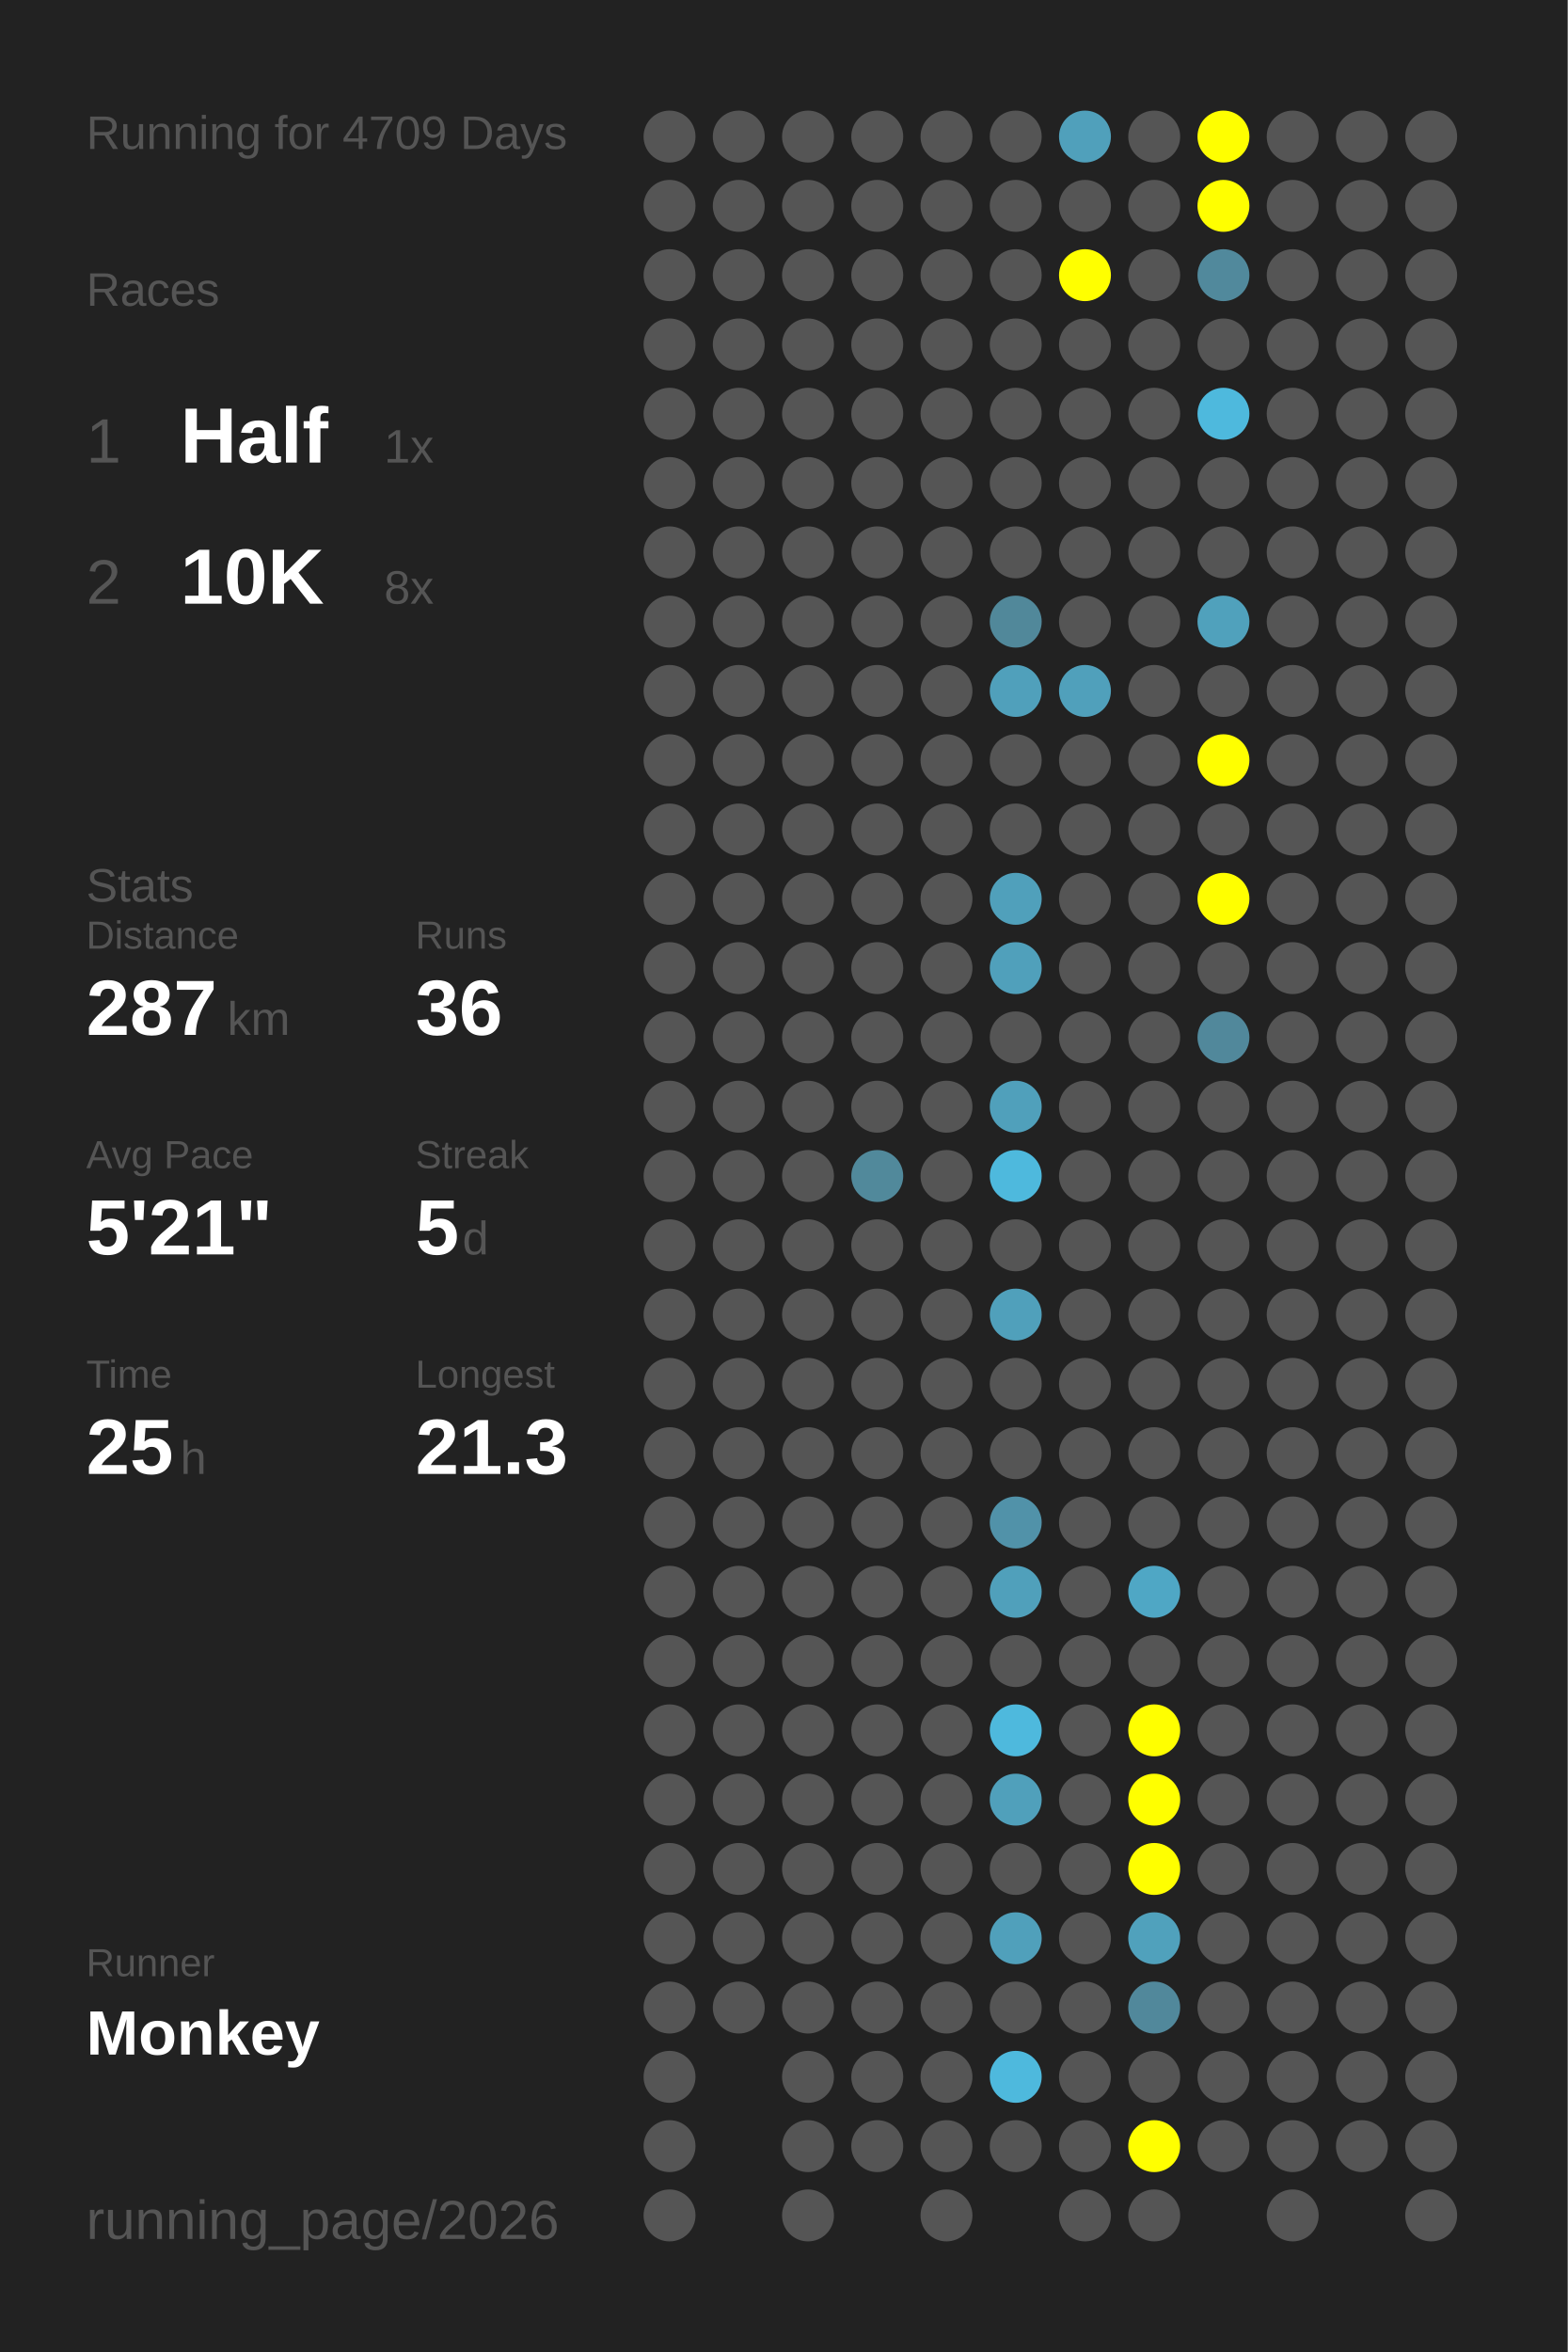
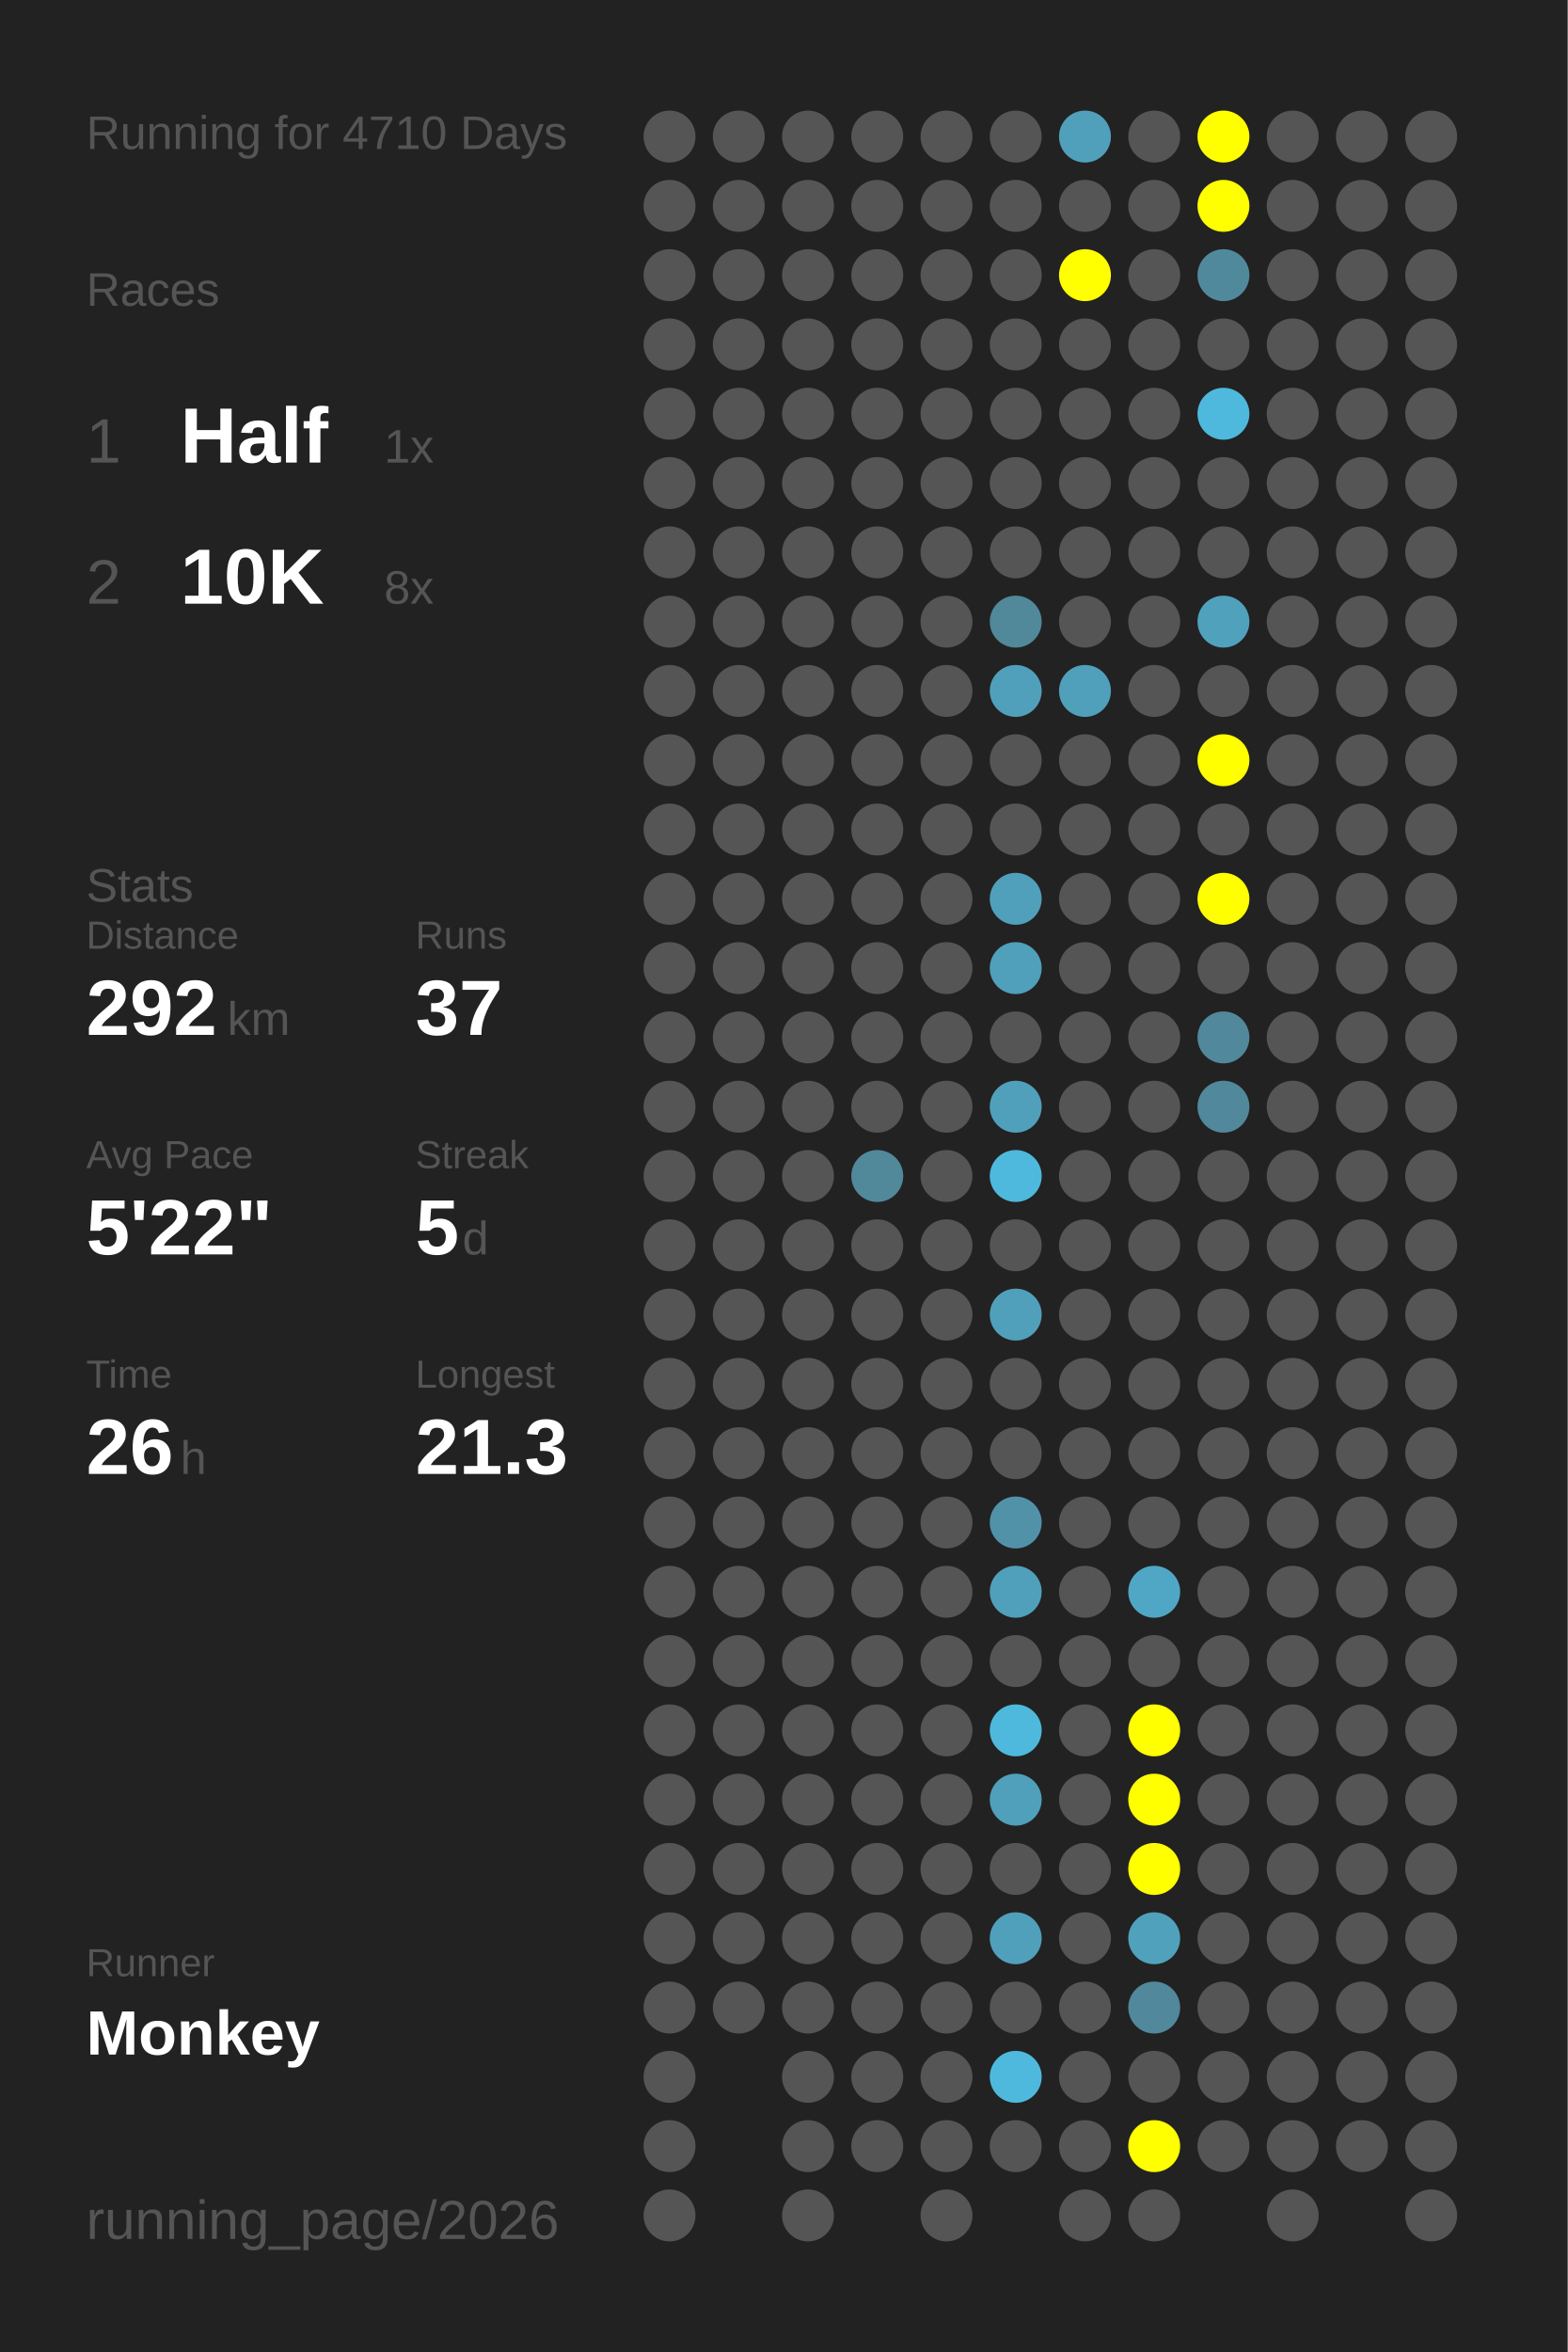
<svg xmlns="http://www.w3.org/2000/svg" baseProfile="full" height="300mm" version="1.1" viewBox="0,0,200,300" width="200mm">
  <defs />
  <rect fill="#222222" height="300" width="200" x="0" y="0" />
-   <text fill="#555555" style="font-size:6px; font-family:Arial;" x="11" y="19">Running for 4709 Days</text>
+   <text fill="#555555" style="font-size:6px; font-family:Arial;" x="11" y="19">Running for 4710 Days</text>
  <text fill="#555555" style="font-size:6px; font-family:Arial;" x="11" y="39">Races</text>
  <text fill="#555555" style="font-size:8px; font-family:Arial;" x="11" y="59">1</text>
  <text fill="#FFFFFF" style="font-size:10px; font-family:Arial; font-weight:bold;" x="23" y="59">Half</text>
  <text fill="#555555" style="font-size:6px; font-family:Arial;" x="49" y="59">1x</text>
  <text fill="#555555" style="font-size:8px; font-family:Arial;" x="11" y="77">2</text>
  <text fill="#FFFFFF" style="font-size:10px; font-family:Arial; font-weight:bold;" x="23" y="77">10K</text>
  <text fill="#555555" style="font-size:6px; font-family:Arial;" x="49" y="77">8x</text>
  <text fill="#555555" style="font-size:6px; font-family:Arial;" x="11" y="115">Stats</text>
  <text fill="#555555" style="font-size:5px; font-family:Arial;" x="11" y="121">Distance</text>
-   <text fill="#FFFFFF" style="font-size:10px; font-family:Arial; font-weight:bold;" x="11" y="132">287</text>
+   <text fill="#FFFFFF" style="font-size:10px; font-family:Arial; font-weight:bold;" x="11" y="132">292</text>
  <text fill="#555555" style="font-size:6px; font-family:Arial;" x="29" y="132">km</text>
  <text fill="#555555" style="font-size:5px; font-family:Arial;" x="53" y="121">Runs</text>
-   <text fill="#FFFFFF" style="font-size:10px; font-family:Arial; font-weight:bold;" x="53" y="132">36</text>
+   <text fill="#FFFFFF" style="font-size:10px; font-family:Arial; font-weight:bold;" x="53" y="132">37</text>
  <text fill="#555555" style="font-size:5px; font-family:Arial;" x="11" y="149">Avg Pace</text>
-   <text fill="#FFFFFF" style="font-size:10px; font-family:Arial; font-weight:bold;" x="11" y="160">5'21"</text>
+   <text fill="#FFFFFF" style="font-size:10px; font-family:Arial; font-weight:bold;" x="11" y="160">5'22"</text>
  <text fill="#555555" style="font-size:5px; font-family:Arial;" x="53" y="149">Streak</text>
  <text fill="#FFFFFF" style="font-size:10px; font-family:Arial; font-weight:bold;" x="53" y="160">5</text>
  <text fill="#555555" style="font-size:6px; font-family:Arial;" x="59" y="160">d</text>
  <text fill="#555555" style="font-size:5px; font-family:Arial;" x="11" y="177">Time</text>
-   <text fill="#FFFFFF" style="font-size:10px; font-family:Arial; font-weight:bold;" x="11" y="188">25</text>
+   <text fill="#FFFFFF" style="font-size:10px; font-family:Arial; font-weight:bold;" x="11" y="188">26</text>
  <text fill="#555555" style="font-size:6px; font-family:Arial;" x="23" y="188">h</text>
  <text fill="#555555" style="font-size:5px; font-family:Arial;" x="53" y="177">Longest</text>
  <text fill="#FFFFFF" style="font-size:10px; font-family:Arial; font-weight:bold;" x="53" y="188">21.3</text>
  <text fill="#555555" style="font-size:5px; font-family:Arial;" x="11" y="252.065">Runner</text>
  <text fill="#FFFFFF" style="font-size:8px; font-family:Arial; font-weight:bold;" x="11" y="262.065">Monkey</text>
  <text fill="#555555" style="font-size:7px; font-family:Arial;" x="11" y="285.581">running_page/2026</text>
  <circle cx="85.417" cy="17.419" fill="#555555" r="3.312" />
  <circle cx="85.417" cy="26.258" fill="#555555" r="3.312" />
  <circle cx="85.417" cy="35.097" fill="#555555" r="3.312" />
  <circle cx="85.417" cy="43.935" fill="#555555" r="3.312" />
  <circle cx="85.417" cy="52.774" fill="#555555" r="3.312" />
  <circle cx="85.417" cy="61.613" fill="#555555" r="3.312" />
  <circle cx="85.417" cy="70.452" fill="#555555" r="3.312" />
  <circle cx="85.417" cy="79.29" fill="#555555" r="3.312" />
  <circle cx="85.417" cy="88.129" fill="#555555" r="3.312" />
  <circle cx="85.417" cy="96.968" fill="#555555" r="3.312" />
  <circle cx="85.417" cy="105.806" fill="#555555" r="3.312" />
  <circle cx="85.417" cy="114.645" fill="#555555" r="3.312" />
  <circle cx="85.417" cy="123.484" fill="#555555" r="3.312" />
  <circle cx="85.417" cy="132.323" fill="#555555" r="3.312" />
  <circle cx="85.417" cy="141.161" fill="#555555" r="3.312" />
  <circle cx="85.417" cy="150" fill="#555555" r="3.312" />
  <circle cx="85.417" cy="158.839" fill="#555555" r="3.312" />
  <circle cx="85.417" cy="167.677" fill="#555555" r="3.312" />
  <circle cx="85.417" cy="176.516" fill="#555555" r="3.312" />
  <circle cx="85.417" cy="185.355" fill="#555555" r="3.312" />
  <circle cx="85.417" cy="194.194" fill="#555555" r="3.312" />
  <circle cx="85.417" cy="203.032" fill="#555555" r="3.312" />
  <circle cx="85.417" cy="211.871" fill="#555555" r="3.312" />
  <circle cx="85.417" cy="220.71" fill="#555555" r="3.312" />
  <circle cx="85.417" cy="229.548" fill="#555555" r="3.312" />
  <circle cx="85.417" cy="238.387" fill="#555555" r="3.312" />
  <circle cx="85.417" cy="247.226" fill="#555555" r="3.312" />
  <circle cx="85.417" cy="256.065" fill="#555555" r="3.312" />
  <circle cx="85.417" cy="264.903" fill="#555555" r="3.312" />
  <circle cx="85.417" cy="273.742" fill="#555555" r="3.312" />
  <circle cx="85.417" cy="282.581" fill="#555555" r="3.312" />
  <circle cx="94.25" cy="17.419" fill="#555555" r="3.312" />
  <circle cx="94.25" cy="26.258" fill="#555555" r="3.312" />
  <circle cx="94.25" cy="35.097" fill="#555555" r="3.312" />
  <circle cx="94.25" cy="43.935" fill="#555555" r="3.312" />
  <circle cx="94.25" cy="52.774" fill="#555555" r="3.312" />
  <circle cx="94.25" cy="61.613" fill="#555555" r="3.312" />
  <circle cx="94.25" cy="70.452" fill="#555555" r="3.312" />
  <circle cx="94.25" cy="79.29" fill="#555555" r="3.312" />
  <circle cx="94.25" cy="88.129" fill="#555555" r="3.312" />
  <circle cx="94.25" cy="96.968" fill="#555555" r="3.312" />
  <circle cx="94.25" cy="105.806" fill="#555555" r="3.312" />
  <circle cx="94.25" cy="114.645" fill="#555555" r="3.312" />
  <circle cx="94.25" cy="123.484" fill="#555555" r="3.312" />
  <circle cx="94.25" cy="132.323" fill="#555555" r="3.312" />
  <circle cx="94.25" cy="141.161" fill="#555555" r="3.312" />
  <circle cx="94.25" cy="150" fill="#555555" r="3.312" />
  <circle cx="94.25" cy="158.839" fill="#555555" r="3.312" />
  <circle cx="94.25" cy="167.677" fill="#555555" r="3.312" />
  <circle cx="94.25" cy="176.516" fill="#555555" r="3.312" />
  <circle cx="94.25" cy="185.355" fill="#555555" r="3.312" />
  <circle cx="94.25" cy="194.194" fill="#555555" r="3.312" />
  <circle cx="94.25" cy="203.032" fill="#555555" r="3.312" />
  <circle cx="94.25" cy="211.871" fill="#555555" r="3.312" />
  <circle cx="94.25" cy="220.71" fill="#555555" r="3.312" />
  <circle cx="94.25" cy="229.548" fill="#555555" r="3.312" />
  <circle cx="94.25" cy="238.387" fill="#555555" r="3.312" />
  <circle cx="94.25" cy="247.226" fill="#555555" r="3.312" />
  <circle cx="94.25" cy="256.065" fill="#555555" r="3.312" />
  <circle cx="103.083" cy="17.419" fill="#555555" r="3.312" />
  <circle cx="103.083" cy="26.258" fill="#555555" r="3.312" />
  <circle cx="103.083" cy="35.097" fill="#555555" r="3.312" />
  <circle cx="103.083" cy="43.935" fill="#555555" r="3.312" />
  <circle cx="103.083" cy="52.774" fill="#555555" r="3.312" />
  <circle cx="103.083" cy="61.613" fill="#555555" r="3.312" />
  <circle cx="103.083" cy="70.452" fill="#555555" r="3.312" />
  <circle cx="103.083" cy="79.29" fill="#555555" r="3.312" />
  <circle cx="103.083" cy="88.129" fill="#555555" r="3.312" />
  <circle cx="103.083" cy="96.968" fill="#555555" r="3.312" />
  <circle cx="103.083" cy="105.806" fill="#555555" r="3.312" />
  <circle cx="103.083" cy="114.645" fill="#555555" r="3.312" />
  <circle cx="103.083" cy="123.484" fill="#555555" r="3.312" />
  <circle cx="103.083" cy="132.323" fill="#555555" r="3.312" />
  <circle cx="103.083" cy="141.161" fill="#555555" r="3.312" />
  <circle cx="103.083" cy="150" fill="#555555" r="3.312" />
  <circle cx="103.083" cy="158.839" fill="#555555" r="3.312" />
  <circle cx="103.083" cy="167.677" fill="#555555" r="3.312" />
  <circle cx="103.083" cy="176.516" fill="#555555" r="3.312" />
  <circle cx="103.083" cy="185.355" fill="#555555" r="3.312" />
  <circle cx="103.083" cy="194.194" fill="#555555" r="3.312" />
  <circle cx="103.083" cy="203.032" fill="#555555" r="3.312" />
  <circle cx="103.083" cy="211.871" fill="#555555" r="3.312" />
  <circle cx="103.083" cy="220.71" fill="#555555" r="3.312" />
  <circle cx="103.083" cy="229.548" fill="#555555" r="3.312" />
  <circle cx="103.083" cy="238.387" fill="#555555" r="3.312" />
  <circle cx="103.083" cy="247.226" fill="#555555" r="3.312" />
  <circle cx="103.083" cy="256.065" fill="#555555" r="3.312" />
  <circle cx="103.083" cy="264.903" fill="#555555" r="3.312" />
  <circle cx="103.083" cy="273.742" fill="#555555" r="3.312" />
  <circle cx="103.083" cy="282.581" fill="#555555" r="3.312" />
  <circle cx="111.917" cy="17.419" fill="#555555" r="3.312" />
  <circle cx="111.917" cy="26.258" fill="#555555" r="3.312" />
  <circle cx="111.917" cy="35.097" fill="#555555" r="3.312" />
  <circle cx="111.917" cy="43.935" fill="#555555" r="3.312" />
  <circle cx="111.917" cy="52.774" fill="#555555" r="3.312" />
  <circle cx="111.917" cy="61.613" fill="#555555" r="3.312" />
  <circle cx="111.917" cy="70.452" fill="#555555" r="3.312" />
  <circle cx="111.917" cy="79.29" fill="#555555" r="3.312" />
  <circle cx="111.917" cy="88.129" fill="#555555" r="3.312" />
  <circle cx="111.917" cy="96.968" fill="#555555" r="3.312" />
  <circle cx="111.917" cy="105.806" fill="#555555" r="3.312" />
  <circle cx="111.917" cy="114.645" fill="#555555" r="3.312" />
  <circle cx="111.917" cy="123.484" fill="#555555" r="3.312" />
  <circle cx="111.917" cy="132.323" fill="#555555" r="3.312" />
  <circle cx="111.917" cy="141.161" fill="#555555" r="3.312" />
  <circle cx="111.917" cy="150" fill="#51899b" r="3.312" />
  <circle cx="111.917" cy="158.839" fill="#555555" r="3.312" />
  <circle cx="111.917" cy="167.677" fill="#555555" r="3.312" />
  <circle cx="111.917" cy="176.516" fill="#555555" r="3.312" />
  <circle cx="111.917" cy="185.355" fill="#555555" r="3.312" />
  <circle cx="111.917" cy="194.194" fill="#555555" r="3.312" />
  <circle cx="111.917" cy="203.032" fill="#555555" r="3.312" />
  <circle cx="111.917" cy="211.871" fill="#555555" r="3.312" />
  <circle cx="111.917" cy="220.71" fill="#555555" r="3.312" />
  <circle cx="111.917" cy="229.548" fill="#555555" r="3.312" />
  <circle cx="111.917" cy="238.387" fill="#555555" r="3.312" />
  <circle cx="111.917" cy="247.226" fill="#555555" r="3.312" />
  <circle cx="111.917" cy="256.065" fill="#555555" r="3.312" />
  <circle cx="111.917" cy="264.903" fill="#555555" r="3.312" />
  <circle cx="111.917" cy="273.742" fill="#555555" r="3.312" />
  <circle cx="120.75" cy="17.419" fill="#555555" r="3.312" />
  <circle cx="120.75" cy="26.258" fill="#555555" r="3.312" />
  <circle cx="120.75" cy="35.097" fill="#555555" r="3.312" />
  <circle cx="120.75" cy="43.935" fill="#555555" r="3.312" />
  <circle cx="120.75" cy="52.774" fill="#555555" r="3.312" />
  <circle cx="120.75" cy="61.613" fill="#555555" r="3.312" />
  <circle cx="120.75" cy="70.452" fill="#555555" r="3.312" />
  <circle cx="120.75" cy="79.29" fill="#555555" r="3.312" />
  <circle cx="120.75" cy="88.129" fill="#555555" r="3.312" />
  <circle cx="120.75" cy="96.968" fill="#555555" r="3.312" />
  <circle cx="120.75" cy="105.806" fill="#555555" r="3.312" />
  <circle cx="120.75" cy="114.645" fill="#555555" r="3.312" />
  <circle cx="120.75" cy="123.484" fill="#555555" r="3.312" />
  <circle cx="120.75" cy="132.323" fill="#555555" r="3.312" />
  <circle cx="120.75" cy="141.161" fill="#555555" r="3.312" />
  <circle cx="120.75" cy="150" fill="#555555" r="3.312" />
  <circle cx="120.75" cy="158.839" fill="#555555" r="3.312" />
  <circle cx="120.75" cy="167.677" fill="#555555" r="3.312" />
  <circle cx="120.75" cy="176.516" fill="#555555" r="3.312" />
  <circle cx="120.75" cy="185.355" fill="#555555" r="3.312" />
  <circle cx="120.75" cy="194.194" fill="#555555" r="3.312" />
  <circle cx="120.75" cy="203.032" fill="#555555" r="3.312" />
  <circle cx="120.75" cy="211.871" fill="#555555" r="3.312" />
  <circle cx="120.75" cy="220.71" fill="#555555" r="3.312" />
  <circle cx="120.75" cy="229.548" fill="#555555" r="3.312" />
  <circle cx="120.75" cy="238.387" fill="#555555" r="3.312" />
  <circle cx="120.75" cy="247.226" fill="#555555" r="3.312" />
  <circle cx="120.75" cy="256.065" fill="#555555" r="3.312" />
  <circle cx="120.75" cy="264.903" fill="#555555" r="3.312" />
  <circle cx="120.75" cy="273.742" fill="#555555" r="3.312" />
  <circle cx="120.75" cy="282.581" fill="#555555" r="3.312" />
  <circle cx="129.583" cy="17.419" fill="#555555" r="3.312" />
  <circle cx="129.583" cy="26.258" fill="#555555" r="3.312" />
  <circle cx="129.583" cy="35.097" fill="#555555" r="3.312" />
  <circle cx="129.583" cy="43.935" fill="#555555" r="3.312" />
  <circle cx="129.583" cy="52.774" fill="#555555" r="3.312" />
  <circle cx="129.583" cy="61.613" fill="#555555" r="3.312" />
  <circle cx="129.583" cy="70.452" fill="#555555" r="3.312" />
  <circle cx="129.583" cy="79.29" fill="#51889a" r="3.312" />
  <circle cx="129.583" cy="88.129" fill="#50a0bb" r="3.312" />
  <circle cx="129.583" cy="96.968" fill="#555555" r="3.312" />
  <circle cx="129.583" cy="105.806" fill="#555555" r="3.312" />
  <circle cx="129.583" cy="114.645" fill="#50a0bb" r="3.312" />
  <circle cx="129.583" cy="123.484" fill="#50a0bb" r="3.312" />
  <circle cx="129.583" cy="132.323" fill="#555555" r="3.312" />
  <circle cx="129.583" cy="141.161" fill="#50a0bb" r="3.312" />
  <circle cx="129.583" cy="150" fill="#4eb9dd" r="3.312" />
  <circle cx="129.583" cy="158.839" fill="#555555" r="3.312" />
  <circle cx="129.583" cy="167.677" fill="#50a0bb" r="3.312" />
  <circle cx="129.583" cy="176.516" fill="#555555" r="3.312" />
  <circle cx="129.583" cy="185.355" fill="#555555" r="3.312" />
  <circle cx="129.583" cy="194.194" fill="#5192a9" r="3.312" />
  <circle cx="129.583" cy="203.032" fill="#50a0bb" r="3.312" />
  <circle cx="129.583" cy="211.871" fill="#555555" r="3.312" />
  <circle cx="129.583" cy="220.71" fill="#4eb9dd" r="3.312" />
  <circle cx="129.583" cy="229.548" fill="#50a0bb" r="3.312" />
  <circle cx="129.583" cy="238.387" fill="#555555" r="3.312" />
  <circle cx="129.583" cy="247.226" fill="#50a0bb" r="3.312" />
  <circle cx="129.583" cy="256.065" fill="#555555" r="3.312" />
  <circle cx="129.583" cy="264.903" fill="#4eb9dd" r="3.312" />
  <circle cx="129.583" cy="273.742" fill="#555555" r="3.312" />
  <circle cx="138.417" cy="17.419" fill="#50a0bb" r="3.312" />
  <circle cx="138.417" cy="26.258" fill="#555555" r="3.312" />
  <circle cx="138.417" cy="35.097" fill="#FFFF00" r="3.312" />
  <circle cx="138.417" cy="43.935" fill="#555555" r="3.312" />
  <circle cx="138.417" cy="52.774" fill="#555555" r="3.312" />
  <circle cx="138.417" cy="61.613" fill="#555555" r="3.312" />
  <circle cx="138.417" cy="70.452" fill="#555555" r="3.312" />
  <circle cx="138.417" cy="79.29" fill="#555555" r="3.312" />
  <circle cx="138.417" cy="88.129" fill="#50a0bb" r="3.312" />
  <circle cx="138.417" cy="96.968" fill="#555555" r="3.312" />
  <circle cx="138.417" cy="105.806" fill="#555555" r="3.312" />
  <circle cx="138.417" cy="114.645" fill="#555555" r="3.312" />
  <circle cx="138.417" cy="123.484" fill="#555555" r="3.312" />
  <circle cx="138.417" cy="132.323" fill="#555555" r="3.312" />
  <circle cx="138.417" cy="141.161" fill="#555555" r="3.312" />
  <circle cx="138.417" cy="150" fill="#555555" r="3.312" />
  <circle cx="138.417" cy="158.839" fill="#555555" r="3.312" />
  <circle cx="138.417" cy="167.677" fill="#555555" r="3.312" />
  <circle cx="138.417" cy="176.516" fill="#555555" r="3.312" />
  <circle cx="138.417" cy="185.355" fill="#555555" r="3.312" />
  <circle cx="138.417" cy="194.194" fill="#555555" r="3.312" />
  <circle cx="138.417" cy="203.032" fill="#555555" r="3.312" />
  <circle cx="138.417" cy="211.871" fill="#555555" r="3.312" />
  <circle cx="138.417" cy="220.71" fill="#555555" r="3.312" />
  <circle cx="138.417" cy="229.548" fill="#555555" r="3.312" />
  <circle cx="138.417" cy="238.387" fill="#555555" r="3.312" />
  <circle cx="138.417" cy="247.226" fill="#555555" r="3.312" />
  <circle cx="138.417" cy="256.065" fill="#555555" r="3.312" />
  <circle cx="138.417" cy="264.903" fill="#555555" r="3.312" />
  <circle cx="138.417" cy="273.742" fill="#555555" r="3.312" />
  <circle cx="138.417" cy="282.581" fill="#555555" r="3.312" />
  <circle cx="147.25" cy="17.419" fill="#555555" r="3.312" />
  <circle cx="147.25" cy="26.258" fill="#555555" r="3.312" />
  <circle cx="147.25" cy="35.097" fill="#555555" r="3.312" />
  <circle cx="147.25" cy="43.935" fill="#555555" r="3.312" />
  <circle cx="147.25" cy="52.774" fill="#555555" r="3.312" />
  <circle cx="147.25" cy="61.613" fill="#555555" r="3.312" />
  <circle cx="147.25" cy="70.452" fill="#555555" r="3.312" />
  <circle cx="147.25" cy="79.29" fill="#555555" r="3.312" />
  <circle cx="147.25" cy="88.129" fill="#555555" r="3.312" />
  <circle cx="147.25" cy="96.968" fill="#555555" r="3.312" />
  <circle cx="147.25" cy="105.806" fill="#555555" r="3.312" />
  <circle cx="147.25" cy="114.645" fill="#555555" r="3.312" />
  <circle cx="147.25" cy="123.484" fill="#555555" r="3.312" />
  <circle cx="147.25" cy="132.323" fill="#555555" r="3.312" />
  <circle cx="147.25" cy="141.161" fill="#555555" r="3.312" />
  <circle cx="147.25" cy="150" fill="#555555" r="3.312" />
  <circle cx="147.25" cy="158.839" fill="#555555" r="3.312" />
  <circle cx="147.25" cy="167.677" fill="#555555" r="3.312" />
  <circle cx="147.25" cy="176.516" fill="#555555" r="3.312" />
  <circle cx="147.25" cy="185.355" fill="#555555" r="3.312" />
  <circle cx="147.25" cy="194.194" fill="#555555" r="3.312" />
  <circle cx="147.25" cy="203.032" fill="#4fa7c5" r="3.312" />
  <circle cx="147.25" cy="211.871" fill="#555555" r="3.312" />
  <circle cx="147.25" cy="220.71" fill="#FFFF00" r="3.312" />
  <circle cx="147.25" cy="229.548" fill="#FFFF00" r="3.312" />
  <circle cx="147.25" cy="238.387" fill="#FFFF00" r="3.312" />
  <circle cx="147.25" cy="247.226" fill="#50a1bc" r="3.312" />
  <circle cx="147.25" cy="256.065" fill="#51889b" r="3.312" />
  <circle cx="147.25" cy="264.903" fill="#555555" r="3.312" />
  <circle cx="147.25" cy="273.742" fill="#FFFF00" r="3.312" />
  <circle cx="147.25" cy="282.581" fill="#555555" r="3.312" />
  <circle cx="156.083" cy="17.419" fill="#FFFF00" r="3.312" />
  <circle cx="156.083" cy="26.258" fill="#FFFF00" r="3.312" />
  <circle cx="156.083" cy="35.097" fill="#51899c" r="3.312" />
  <circle cx="156.083" cy="43.935" fill="#555555" r="3.312" />
  <circle cx="156.083" cy="52.774" fill="#4eb9dd" r="3.312" />
  <circle cx="156.083" cy="61.613" fill="#555555" r="3.312" />
  <circle cx="156.083" cy="70.452" fill="#555555" r="3.312" />
  <circle cx="156.083" cy="79.29" fill="#50a1bc" r="3.312" />
  <circle cx="156.083" cy="88.129" fill="#555555" r="3.312" />
  <circle cx="156.083" cy="96.968" fill="#FFFF00" r="3.312" />
  <circle cx="156.083" cy="105.806" fill="#555555" r="3.312" />
  <circle cx="156.083" cy="114.645" fill="#FFFF00" r="3.312" />
  <circle cx="156.083" cy="123.484" fill="#555555" r="3.312" />
  <circle cx="156.083" cy="132.323" fill="#51889b" r="3.312" />
-   <circle cx="156.083" cy="141.161" fill="#555555" r="3.312" />
+   <circle cx="156.083" cy="141.161" fill="#51889b" r="3.312" />
  <circle cx="156.083" cy="150" fill="#555555" r="3.312" />
  <circle cx="156.083" cy="158.839" fill="#555555" r="3.312" />
  <circle cx="156.083" cy="167.677" fill="#555555" r="3.312" />
  <circle cx="156.083" cy="176.516" fill="#555555" r="3.312" />
  <circle cx="156.083" cy="185.355" fill="#555555" r="3.312" />
  <circle cx="156.083" cy="194.194" fill="#555555" r="3.312" />
  <circle cx="156.083" cy="203.032" fill="#555555" r="3.312" />
  <circle cx="156.083" cy="211.871" fill="#555555" r="3.312" />
  <circle cx="156.083" cy="220.71" fill="#555555" r="3.312" />
  <circle cx="156.083" cy="229.548" fill="#555555" r="3.312" />
  <circle cx="156.083" cy="238.387" fill="#555555" r="3.312" />
  <circle cx="156.083" cy="247.226" fill="#555555" r="3.312" />
  <circle cx="156.083" cy="256.065" fill="#555555" r="3.312" />
  <circle cx="156.083" cy="264.903" fill="#555555" r="3.312" />
  <circle cx="156.083" cy="273.742" fill="#555555" r="3.312" />
  <circle cx="164.917" cy="17.419" fill="#555555" r="3.312" />
  <circle cx="164.917" cy="26.258" fill="#555555" r="3.312" />
  <circle cx="164.917" cy="35.097" fill="#555555" r="3.312" />
  <circle cx="164.917" cy="43.935" fill="#555555" r="3.312" />
  <circle cx="164.917" cy="52.774" fill="#555555" r="3.312" />
  <circle cx="164.917" cy="61.613" fill="#555555" r="3.312" />
  <circle cx="164.917" cy="70.452" fill="#555555" r="3.312" />
  <circle cx="164.917" cy="79.29" fill="#555555" r="3.312" />
  <circle cx="164.917" cy="88.129" fill="#555555" r="3.312" />
  <circle cx="164.917" cy="96.968" fill="#555555" r="3.312" />
  <circle cx="164.917" cy="105.806" fill="#555555" r="3.312" />
  <circle cx="164.917" cy="114.645" fill="#555555" r="3.312" />
  <circle cx="164.917" cy="123.484" fill="#555555" r="3.312" />
  <circle cx="164.917" cy="132.323" fill="#555555" r="3.312" />
  <circle cx="164.917" cy="141.161" fill="#555555" r="3.312" />
  <circle cx="164.917" cy="150" fill="#555555" r="3.312" />
  <circle cx="164.917" cy="158.839" fill="#555555" r="3.312" />
  <circle cx="164.917" cy="167.677" fill="#555555" r="3.312" />
  <circle cx="164.917" cy="176.516" fill="#555555" r="3.312" />
  <circle cx="164.917" cy="185.355" fill="#555555" r="3.312" />
  <circle cx="164.917" cy="194.194" fill="#555555" r="3.312" />
  <circle cx="164.917" cy="203.032" fill="#555555" r="3.312" />
  <circle cx="164.917" cy="211.871" fill="#555555" r="3.312" />
  <circle cx="164.917" cy="220.71" fill="#555555" r="3.312" />
  <circle cx="164.917" cy="229.548" fill="#555555" r="3.312" />
  <circle cx="164.917" cy="238.387" fill="#555555" r="3.312" />
  <circle cx="164.917" cy="247.226" fill="#555555" r="3.312" />
  <circle cx="164.917" cy="256.065" fill="#555555" r="3.312" />
  <circle cx="164.917" cy="264.903" fill="#555555" r="3.312" />
  <circle cx="164.917" cy="273.742" fill="#555555" r="3.312" />
  <circle cx="164.917" cy="282.581" fill="#555555" r="3.312" />
  <circle cx="173.75" cy="17.419" fill="#555555" r="3.312" />
  <circle cx="173.75" cy="26.258" fill="#555555" r="3.312" />
  <circle cx="173.75" cy="35.097" fill="#555555" r="3.312" />
  <circle cx="173.75" cy="43.935" fill="#555555" r="3.312" />
  <circle cx="173.75" cy="52.774" fill="#555555" r="3.312" />
  <circle cx="173.75" cy="61.613" fill="#555555" r="3.312" />
  <circle cx="173.75" cy="70.452" fill="#555555" r="3.312" />
  <circle cx="173.75" cy="79.29" fill="#555555" r="3.312" />
  <circle cx="173.75" cy="88.129" fill="#555555" r="3.312" />
  <circle cx="173.75" cy="96.968" fill="#555555" r="3.312" />
  <circle cx="173.75" cy="105.806" fill="#555555" r="3.312" />
  <circle cx="173.75" cy="114.645" fill="#555555" r="3.312" />
  <circle cx="173.75" cy="123.484" fill="#555555" r="3.312" />
  <circle cx="173.75" cy="132.323" fill="#555555" r="3.312" />
  <circle cx="173.75" cy="141.161" fill="#555555" r="3.312" />
  <circle cx="173.75" cy="150" fill="#555555" r="3.312" />
  <circle cx="173.75" cy="158.839" fill="#555555" r="3.312" />
  <circle cx="173.75" cy="167.677" fill="#555555" r="3.312" />
  <circle cx="173.75" cy="176.516" fill="#555555" r="3.312" />
  <circle cx="173.75" cy="185.355" fill="#555555" r="3.312" />
  <circle cx="173.75" cy="194.194" fill="#555555" r="3.312" />
  <circle cx="173.75" cy="203.032" fill="#555555" r="3.312" />
  <circle cx="173.75" cy="211.871" fill="#555555" r="3.312" />
  <circle cx="173.75" cy="220.71" fill="#555555" r="3.312" />
  <circle cx="173.75" cy="229.548" fill="#555555" r="3.312" />
  <circle cx="173.75" cy="238.387" fill="#555555" r="3.312" />
  <circle cx="173.75" cy="247.226" fill="#555555" r="3.312" />
  <circle cx="173.75" cy="256.065" fill="#555555" r="3.312" />
  <circle cx="173.75" cy="264.903" fill="#555555" r="3.312" />
  <circle cx="173.75" cy="273.742" fill="#555555" r="3.312" />
  <circle cx="182.583" cy="17.419" fill="#555555" r="3.312" />
  <circle cx="182.583" cy="26.258" fill="#555555" r="3.312" />
  <circle cx="182.583" cy="35.097" fill="#555555" r="3.312" />
  <circle cx="182.583" cy="43.935" fill="#555555" r="3.312" />
  <circle cx="182.583" cy="52.774" fill="#555555" r="3.312" />
  <circle cx="182.583" cy="61.613" fill="#555555" r="3.312" />
  <circle cx="182.583" cy="70.452" fill="#555555" r="3.312" />
  <circle cx="182.583" cy="79.29" fill="#555555" r="3.312" />
  <circle cx="182.583" cy="88.129" fill="#555555" r="3.312" />
  <circle cx="182.583" cy="96.968" fill="#555555" r="3.312" />
  <circle cx="182.583" cy="105.806" fill="#555555" r="3.312" />
  <circle cx="182.583" cy="114.645" fill="#555555" r="3.312" />
  <circle cx="182.583" cy="123.484" fill="#555555" r="3.312" />
  <circle cx="182.583" cy="132.323" fill="#555555" r="3.312" />
  <circle cx="182.583" cy="141.161" fill="#555555" r="3.312" />
  <circle cx="182.583" cy="150" fill="#555555" r="3.312" />
  <circle cx="182.583" cy="158.839" fill="#555555" r="3.312" />
  <circle cx="182.583" cy="167.677" fill="#555555" r="3.312" />
  <circle cx="182.583" cy="176.516" fill="#555555" r="3.312" />
  <circle cx="182.583" cy="185.355" fill="#555555" r="3.312" />
  <circle cx="182.583" cy="194.194" fill="#555555" r="3.312" />
  <circle cx="182.583" cy="203.032" fill="#555555" r="3.312" />
  <circle cx="182.583" cy="211.871" fill="#555555" r="3.312" />
  <circle cx="182.583" cy="220.71" fill="#555555" r="3.312" />
  <circle cx="182.583" cy="229.548" fill="#555555" r="3.312" />
  <circle cx="182.583" cy="238.387" fill="#555555" r="3.312" />
  <circle cx="182.583" cy="247.226" fill="#555555" r="3.312" />
  <circle cx="182.583" cy="256.065" fill="#555555" r="3.312" />
  <circle cx="182.583" cy="264.903" fill="#555555" r="3.312" />
  <circle cx="182.583" cy="273.742" fill="#555555" r="3.312" />
  <circle cx="182.583" cy="282.581" fill="#555555" r="3.312" />
</svg>
